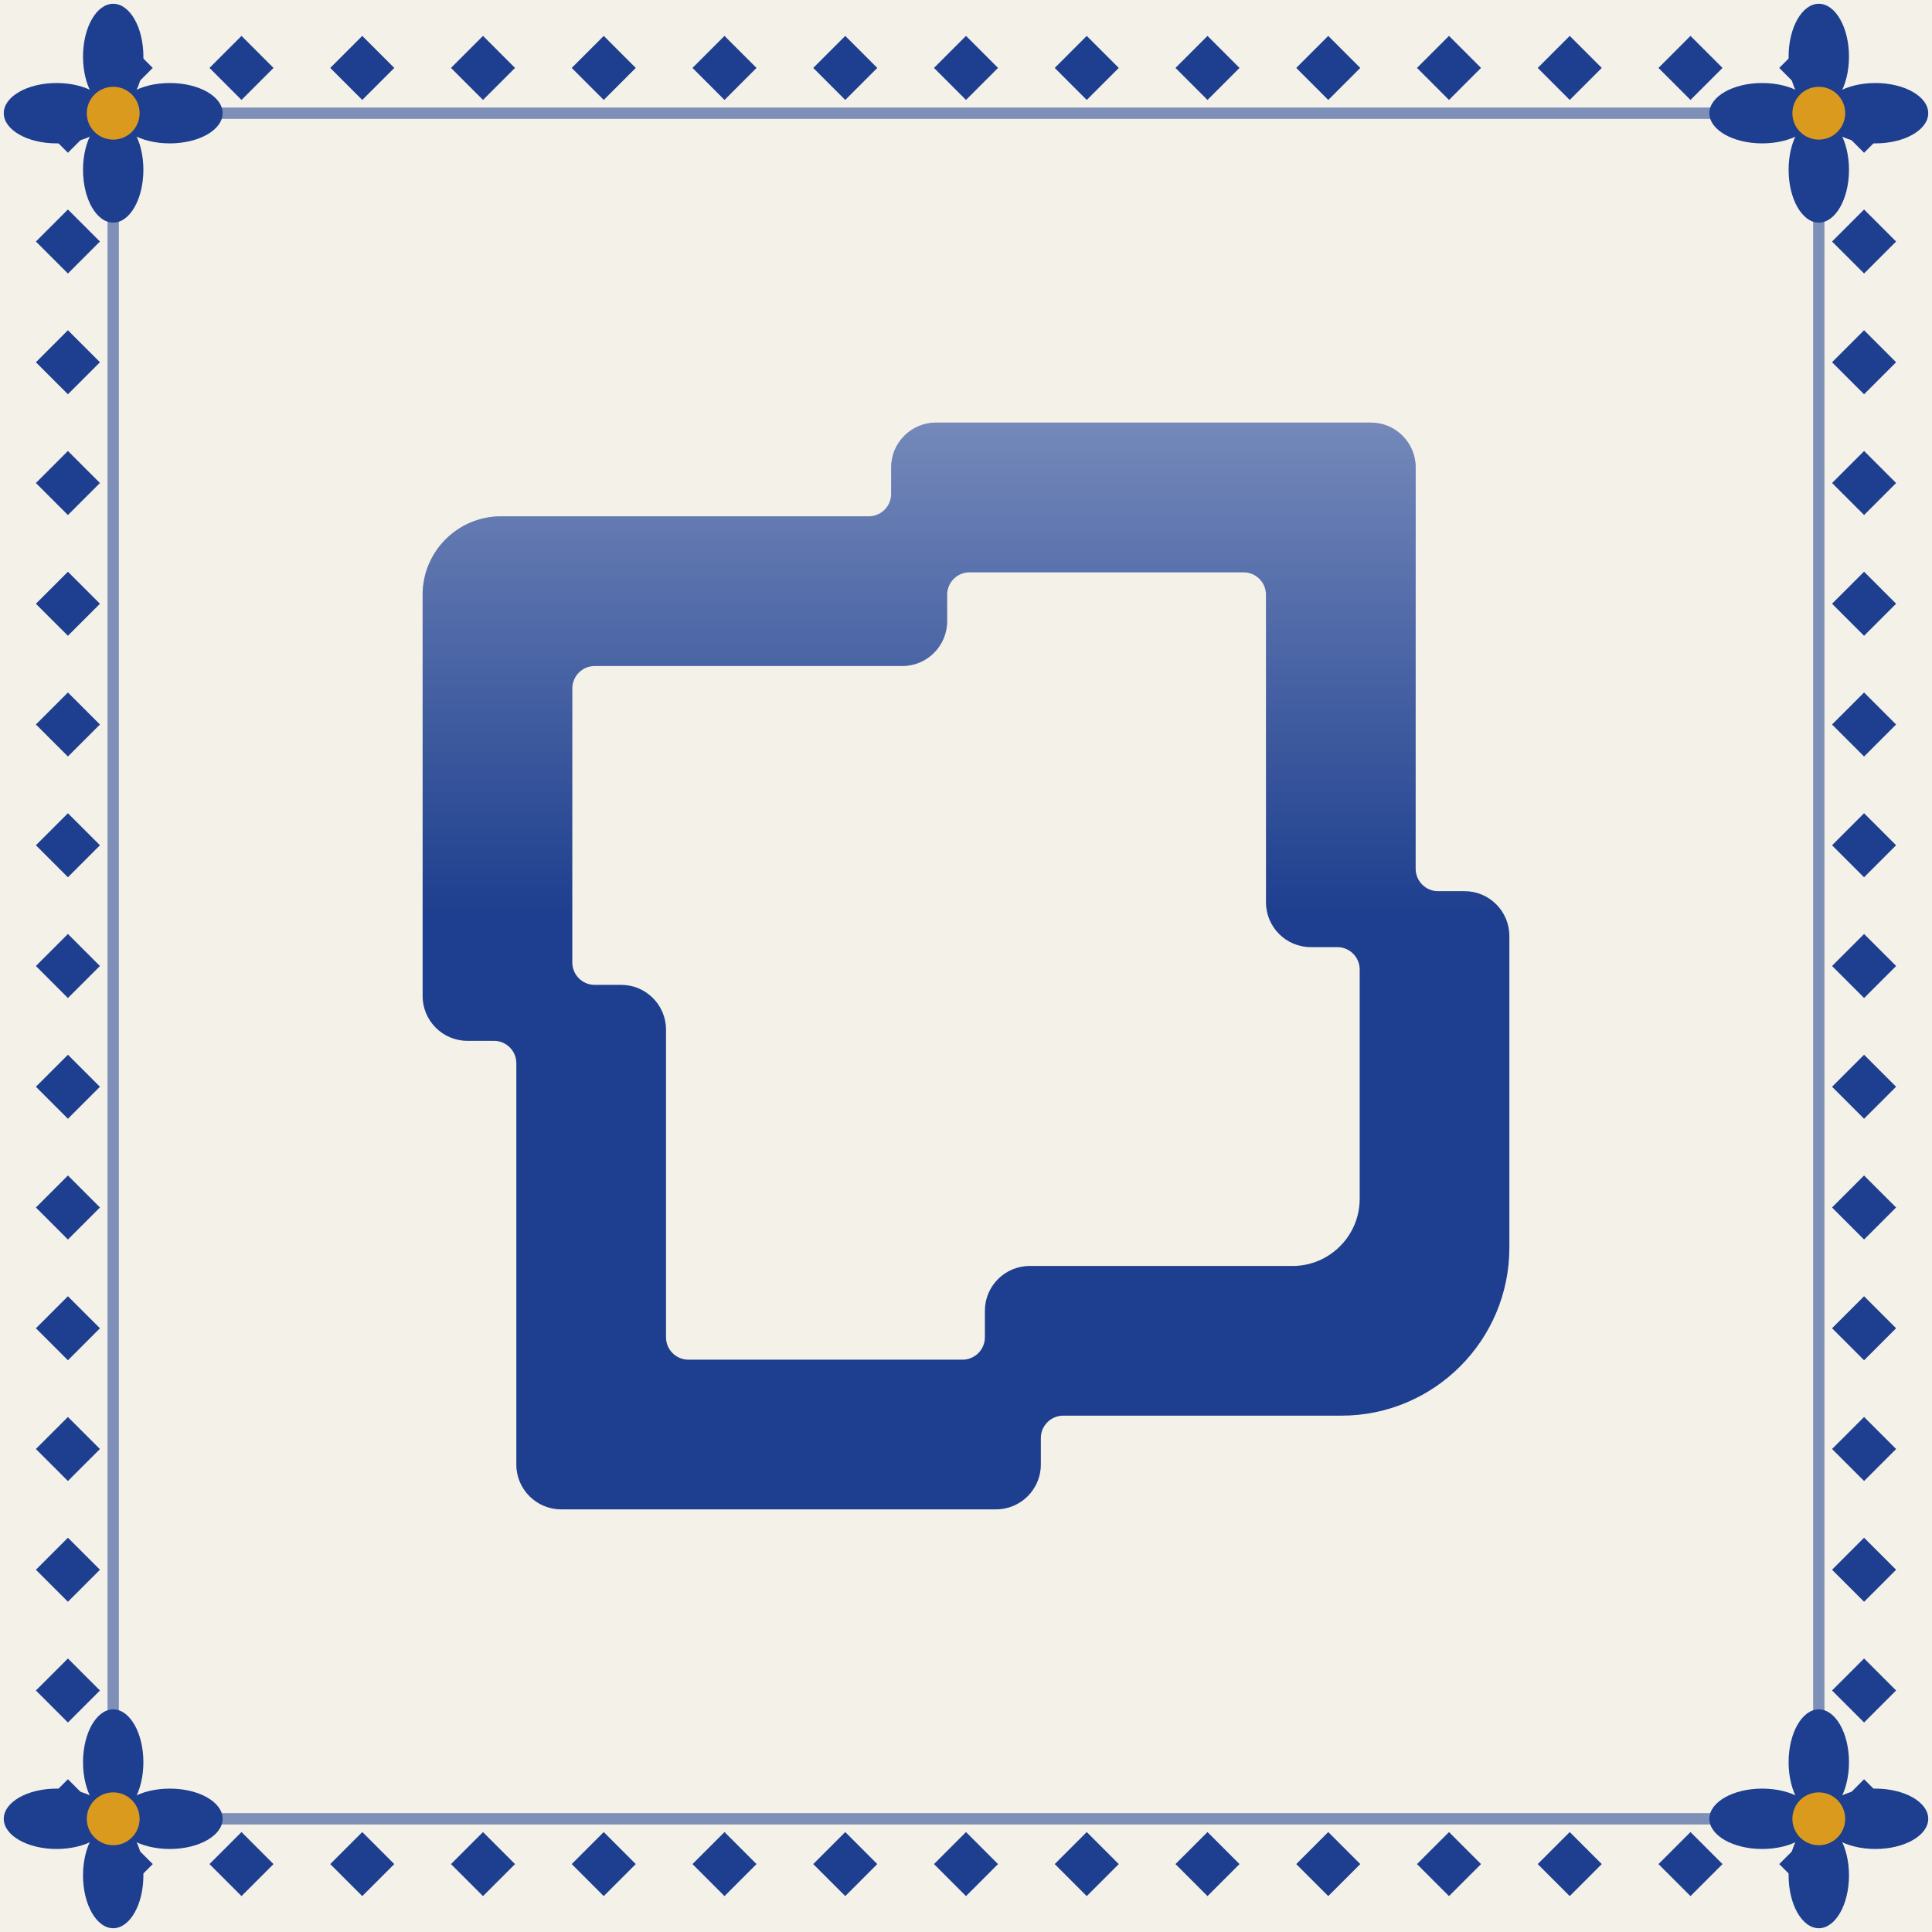
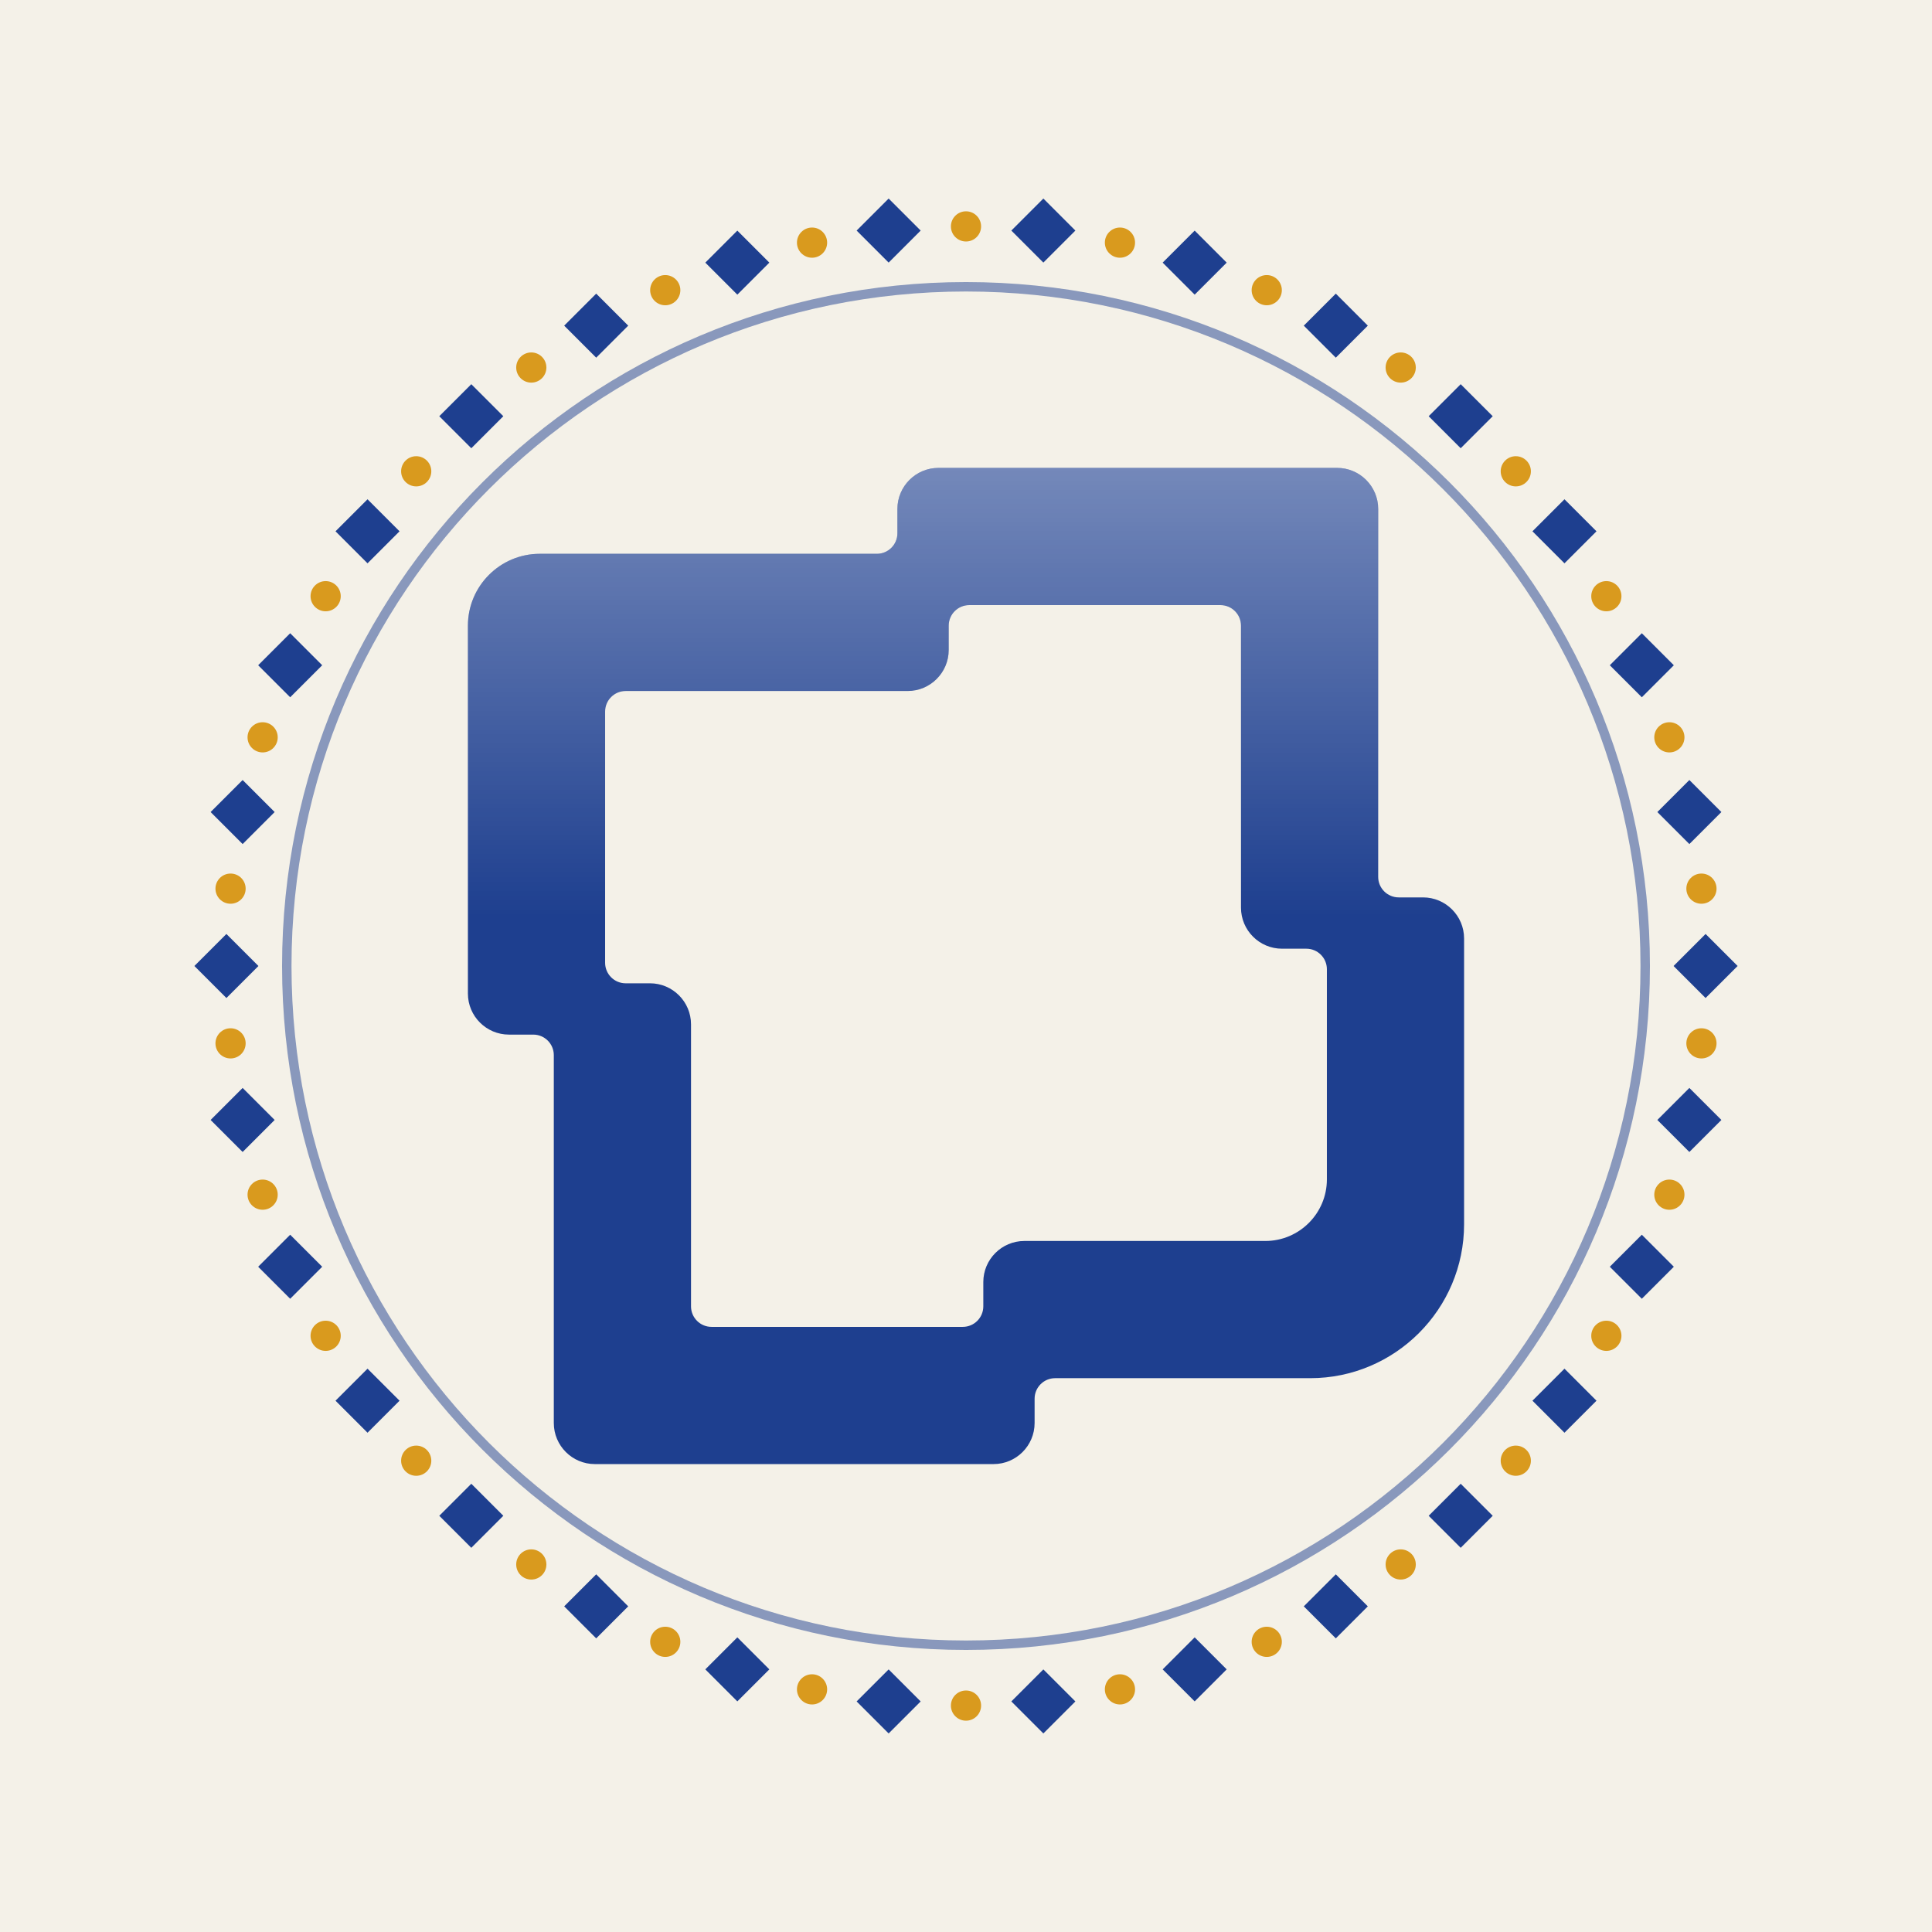
<svg xmlns="http://www.w3.org/2000/svg" viewBox="0 0 512 512" width="512" height="512">
  <defs>
-     <path id="talavera-iso" d="M224.919,110.004h-5.319c-2.476,0-4.487-2.011-4.487-4.487V25.081c0-4.947-4.027-8.973-8.973-8.973h-87.162c-4.947,0-8.973,4.027-8.973,8.973v5.319c0,2.476-2.011,4.487-4.487,4.487H31.811c-8.658,0-15.703,7.046-15.703,15.703v80.436c0,4.947,4.027,8.973,8.973,8.973h5.319c2.476,0,4.487,2.011,4.487,4.487v80.432c0,4.947,4.027,8.973,8.973,8.973h87.166c4.947,0,8.973-4.027,8.973-8.973v-5.319c0-2.476,2.011-4.487,4.487-4.487h55.755c18.556,0,33.65-15.094,33.65-33.65v-62.485c0-4.947-4.027-8.973-8.973-8.973ZM55.91,128.783h-5.319c-2.476,0-4.487-2.011-4.487-4.487v-54.927c0-2.476,2.011-4.487,4.487-4.487h61.657c4.947,0,8.973-4.027,8.973-8.973v-5.319c0-2.476,2.011-4.487,4.487-4.487h54.923c2.476,0,4.487,2.011,4.487,4.487v61.657c0,4.947,4.027,8.973,8.973,8.973h5.319c2.476,0,4.487,2.011,4.487,4.487v45.949c0,7.422-6.038,13.46-13.46,13.46h-52.679c-4.947,0-8.973,4.027-8.973,8.973v5.319c0,2.476-2.011,4.487-4.487,4.487h-54.927c-2.476,0-4.487-2.011-4.487-4.487v-61.653c0-4.947-4.027-8.973-8.973-8.973Z" transform="translate(90.699 90.699) scale(1.3224)" fill-rule="evenodd" />
+     <path id="talavera-iso" d="M224.919,110.004h-5.319c-2.476,0-4.487-2.011-4.487-4.487V25.081c0-4.947-4.027-8.973-8.973-8.973h-87.162c-4.947,0-8.973,4.027-8.973,8.973v5.319c0,2.476-2.011,4.487-4.487,4.487H31.811c-8.658,0-15.703,7.046-15.703,15.703v80.436c0,4.947,4.027,8.973,8.973,8.973h5.319c2.476,0,4.487,2.011,4.487,4.487v80.432c0,4.947,4.027,8.973,8.973,8.973h87.166c4.947,0,8.973-4.027,8.973-8.973v-5.319c0-2.476,2.011-4.487,4.487-4.487h55.755c18.556,0,33.65-15.094,33.65-33.65v-62.485c0-4.947-4.027-8.973-8.973-8.973ZM55.91,128.783h-5.319c-2.476,0-4.487-2.011-4.487-4.487v-54.927c0-2.476,2.011-4.487,4.487-4.487h61.657c4.947,0,8.973-4.027,8.973-8.973v-5.319c0-2.476,2.011-4.487,4.487-4.487h54.923c2.476,0,4.487,2.011,4.487,4.487v61.657c0,4.947,4.027,8.973,8.973,8.973h5.319c2.476,0,4.487,2.011,4.487,4.487v45.949c0,7.422-6.038,13.46-13.46,13.46h-52.679c-4.947,0-8.973,4.027-8.973,8.973v5.319c0,2.476-2.011,4.487-4.487,4.487h-54.927c-2.476,0-4.487-2.011-4.487-4.487v-61.653c0-4.947-4.027-8.973-8.973-8.973Z" transform="translate(104.474 104.474) scale(1.2122)" fill-rule="evenodd" />
    <linearGradient id="talavera-vid" x1="0" y1="0" x2="0" y2="1">
      <stop offset="0" stop-color="#fff" stop-opacity=".38" />
      <stop offset=".45" stop-color="#fff" stop-opacity="0" />
    </linearGradient>
  </defs>
  <rect width="512" height="512" fill="#f4f1e8" />
-   <rect x="30" y="30" width="452" height="452" rx="14" fill="none" stroke="#1e3f8f" stroke-width="3" opacity=".55" />
-   <rect x="26" y="12" width="12" height="12" fill="#1e3f8f" transform="rotate(45 32 18)" />
-   <rect x="58" y="12" width="12" height="12" fill="#1e3f8f" transform="rotate(45 64 18)" />
-   <rect x="90" y="12" width="12" height="12" fill="#1e3f8f" transform="rotate(45 96 18)" />
-   <rect x="122" y="12" width="12" height="12" fill="#1e3f8f" transform="rotate(45 128 18)" />
-   <rect x="154" y="12" width="12" height="12" fill="#1e3f8f" transform="rotate(45 160 18)" />
-   <rect x="186" y="12" width="12" height="12" fill="#1e3f8f" transform="rotate(45 192 18)" />
-   <rect x="218" y="12" width="12" height="12" fill="#1e3f8f" transform="rotate(45 224 18)" />
-   <rect x="250" y="12" width="12" height="12" fill="#1e3f8f" transform="rotate(45 256 18)" />
-   <rect x="282" y="12" width="12" height="12" fill="#1e3f8f" transform="rotate(45 288 18)" />
-   <rect x="314" y="12" width="12" height="12" fill="#1e3f8f" transform="rotate(45 320 18)" />
-   <rect x="346" y="12" width="12" height="12" fill="#1e3f8f" transform="rotate(45 352 18)" />
-   <rect x="378" y="12" width="12" height="12" fill="#1e3f8f" transform="rotate(45 384 18)" />
-   <rect x="410" y="12" width="12" height="12" fill="#1e3f8f" transform="rotate(45 416 18)" />
-   <rect x="442" y="12" width="12" height="12" fill="#1e3f8f" transform="rotate(45 448 18)" />
-   <rect x="474" y="12" width="12" height="12" fill="#1e3f8f" transform="rotate(45 480 18)" />
-   <g transform="rotate(180 256 256)">
-     <rect x="26" y="12" width="12" height="12" fill="#1e3f8f" transform="rotate(45 32 18)" />
-     <rect x="58" y="12" width="12" height="12" fill="#1e3f8f" transform="rotate(45 64 18)" />
-     <rect x="90" y="12" width="12" height="12" fill="#1e3f8f" transform="rotate(45 96 18)" />
-     <rect x="122" y="12" width="12" height="12" fill="#1e3f8f" transform="rotate(45 128 18)" />
-     <rect x="154" y="12" width="12" height="12" fill="#1e3f8f" transform="rotate(45 160 18)" />
-     <rect x="186" y="12" width="12" height="12" fill="#1e3f8f" transform="rotate(45 192 18)" />
-     <rect x="218" y="12" width="12" height="12" fill="#1e3f8f" transform="rotate(45 224 18)" />
-     <rect x="250" y="12" width="12" height="12" fill="#1e3f8f" transform="rotate(45 256 18)" />
-     <rect x="282" y="12" width="12" height="12" fill="#1e3f8f" transform="rotate(45 288 18)" />
-     <rect x="314" y="12" width="12" height="12" fill="#1e3f8f" transform="rotate(45 320 18)" />
-     <rect x="346" y="12" width="12" height="12" fill="#1e3f8f" transform="rotate(45 352 18)" />
-     <rect x="378" y="12" width="12" height="12" fill="#1e3f8f" transform="rotate(45 384 18)" />
-     <rect x="410" y="12" width="12" height="12" fill="#1e3f8f" transform="rotate(45 416 18)" />
-     <rect x="442" y="12" width="12" height="12" fill="#1e3f8f" transform="rotate(45 448 18)" />
-     <rect x="474" y="12" width="12" height="12" fill="#1e3f8f" transform="rotate(45 480 18)" />
+   <circle cx="256" cy="256" r="180" fill="none" stroke="#1e3f8f" stroke-width="2.5" opacity=".5" />
+   <g transform="translate(452.0 256.0)">
+     <rect x="-6" y="-6" width="12" height="12" fill="#1e3f8f" transform="rotate(45)" />
  </g>
-   <g transform="rotate(90 256 256)">
-     <rect x="26" y="12" width="12" height="12" fill="#1e3f8f" transform="rotate(45 32 18)" />
-     <rect x="58" y="12" width="12" height="12" fill="#1e3f8f" transform="rotate(45 64 18)" />
-     <rect x="90" y="12" width="12" height="12" fill="#1e3f8f" transform="rotate(45 96 18)" />
-     <rect x="122" y="12" width="12" height="12" fill="#1e3f8f" transform="rotate(45 128 18)" />
-     <rect x="154" y="12" width="12" height="12" fill="#1e3f8f" transform="rotate(45 160 18)" />
-     <rect x="186" y="12" width="12" height="12" fill="#1e3f8f" transform="rotate(45 192 18)" />
-     <rect x="218" y="12" width="12" height="12" fill="#1e3f8f" transform="rotate(45 224 18)" />
-     <rect x="250" y="12" width="12" height="12" fill="#1e3f8f" transform="rotate(45 256 18)" />
-     <rect x="282" y="12" width="12" height="12" fill="#1e3f8f" transform="rotate(45 288 18)" />
-     <rect x="314" y="12" width="12" height="12" fill="#1e3f8f" transform="rotate(45 320 18)" />
-     <rect x="346" y="12" width="12" height="12" fill="#1e3f8f" transform="rotate(45 352 18)" />
-     <rect x="378" y="12" width="12" height="12" fill="#1e3f8f" transform="rotate(45 384 18)" />
-     <rect x="410" y="12" width="12" height="12" fill="#1e3f8f" transform="rotate(45 416 18)" />
-     <rect x="442" y="12" width="12" height="12" fill="#1e3f8f" transform="rotate(45 448 18)" />
-     <rect x="474" y="12" width="12" height="12" fill="#1e3f8f" transform="rotate(45 480 18)" />
+   <g transform="translate(447.7 296.8)">
+     <rect x="-6" y="-6" width="12" height="12" fill="#1e3f8f" transform="rotate(45)" />
  </g>
-   <g transform="rotate(-90 256 256)">
-     <rect x="26" y="12" width="12" height="12" fill="#1e3f8f" transform="rotate(45 32 18)" />
-     <rect x="58" y="12" width="12" height="12" fill="#1e3f8f" transform="rotate(45 64 18)" />
-     <rect x="90" y="12" width="12" height="12" fill="#1e3f8f" transform="rotate(45 96 18)" />
-     <rect x="122" y="12" width="12" height="12" fill="#1e3f8f" transform="rotate(45 128 18)" />
-     <rect x="154" y="12" width="12" height="12" fill="#1e3f8f" transform="rotate(45 160 18)" />
-     <rect x="186" y="12" width="12" height="12" fill="#1e3f8f" transform="rotate(45 192 18)" />
-     <rect x="218" y="12" width="12" height="12" fill="#1e3f8f" transform="rotate(45 224 18)" />
-     <rect x="250" y="12" width="12" height="12" fill="#1e3f8f" transform="rotate(45 256 18)" />
-     <rect x="282" y="12" width="12" height="12" fill="#1e3f8f" transform="rotate(45 288 18)" />
-     <rect x="314" y="12" width="12" height="12" fill="#1e3f8f" transform="rotate(45 320 18)" />
-     <rect x="346" y="12" width="12" height="12" fill="#1e3f8f" transform="rotate(45 352 18)" />
-     <rect x="378" y="12" width="12" height="12" fill="#1e3f8f" transform="rotate(45 384 18)" />
-     <rect x="410" y="12" width="12" height="12" fill="#1e3f8f" transform="rotate(45 416 18)" />
-     <rect x="442" y="12" width="12" height="12" fill="#1e3f8f" transform="rotate(45 448 18)" />
-     <rect x="474" y="12" width="12" height="12" fill="#1e3f8f" transform="rotate(45 480 18)" />
+   <g transform="translate(435.1 335.7)">
+     <rect x="-6" y="-6" width="12" height="12" fill="#1e3f8f" transform="rotate(45)" />
  </g>
-   <g transform="translate(30 30) rotate(0)">
-     <g fill="#1e3f8f">
-       <ellipse cx="0" cy="-15" rx="8" ry="14" transform="rotate(0)" />
-       <ellipse cx="0" cy="-15" rx="8" ry="14" transform="rotate(90)" />
-       <ellipse cx="0" cy="-15" rx="8" ry="14" transform="rotate(180)" />
-       <ellipse cx="0" cy="-15" rx="8" ry="14" transform="rotate(270)" />
-     </g>
-     <circle r="7" fill="#d99a1e" />
+   <g transform="translate(414.6 371.2)">
+     <rect x="-6" y="-6" width="12" height="12" fill="#1e3f8f" transform="rotate(45)" />
  </g>
-   <g transform="translate(482 30) rotate(90)">
-     <g fill="#1e3f8f">
-       <ellipse cx="0" cy="-15" rx="8" ry="14" transform="rotate(0)" />
-       <ellipse cx="0" cy="-15" rx="8" ry="14" transform="rotate(90)" />
-       <ellipse cx="0" cy="-15" rx="8" ry="14" transform="rotate(180)" />
-       <ellipse cx="0" cy="-15" rx="8" ry="14" transform="rotate(270)" />
-     </g>
-     <circle r="7" fill="#d99a1e" />
+   <g transform="translate(387.1 401.7)">
+     <rect x="-6" y="-6" width="12" height="12" fill="#1e3f8f" transform="rotate(45)" />
  </g>
-   <g transform="translate(482 482) rotate(180)">
-     <g fill="#1e3f8f">
-       <ellipse cx="0" cy="-15" rx="8" ry="14" transform="rotate(0)" />
-       <ellipse cx="0" cy="-15" rx="8" ry="14" transform="rotate(90)" />
-       <ellipse cx="0" cy="-15" rx="8" ry="14" transform="rotate(180)" />
-       <ellipse cx="0" cy="-15" rx="8" ry="14" transform="rotate(270)" />
-     </g>
-     <circle r="7" fill="#d99a1e" />
+   <g transform="translate(354.0 425.7)">
+     <rect x="-6" y="-6" width="12" height="12" fill="#1e3f8f" transform="rotate(45)" />
  </g>
-   <g transform="translate(30 482) rotate(270)">
-     <g fill="#1e3f8f">
-       <ellipse cx="0" cy="-15" rx="8" ry="14" transform="rotate(0)" />
-       <ellipse cx="0" cy="-15" rx="8" ry="14" transform="rotate(90)" />
-       <ellipse cx="0" cy="-15" rx="8" ry="14" transform="rotate(180)" />
-       <ellipse cx="0" cy="-15" rx="8" ry="14" transform="rotate(270)" />
-     </g>
-     <circle r="7" fill="#d99a1e" />
+   <g transform="translate(316.6 442.4)">
+     <rect x="-6" y="-6" width="12" height="12" fill="#1e3f8f" transform="rotate(45)" />
+   </g>
+   <g transform="translate(276.5 450.9)">
+     <rect x="-6" y="-6" width="12" height="12" fill="#1e3f8f" transform="rotate(45)" />
+   </g>
+   <g transform="translate(235.5 450.9)">
+     <rect x="-6" y="-6" width="12" height="12" fill="#1e3f8f" transform="rotate(45)" />
+   </g>
+   <g transform="translate(195.4 442.4)">
+     <rect x="-6" y="-6" width="12" height="12" fill="#1e3f8f" transform="rotate(45)" />
+   </g>
+   <g transform="translate(158.0 425.7)">
+     <rect x="-6" y="-6" width="12" height="12" fill="#1e3f8f" transform="rotate(45)" />
+   </g>
+   <g transform="translate(124.9 401.7)">
+     <rect x="-6" y="-6" width="12" height="12" fill="#1e3f8f" transform="rotate(45)" />
+   </g>
+   <g transform="translate(97.4 371.2)">
+     <rect x="-6" y="-6" width="12" height="12" fill="#1e3f8f" transform="rotate(45)" />
+   </g>
+   <g transform="translate(76.9 335.7)">
+     <rect x="-6" y="-6" width="12" height="12" fill="#1e3f8f" transform="rotate(45)" />
+   </g>
+   <g transform="translate(64.3 296.8)">
+     <rect x="-6" y="-6" width="12" height="12" fill="#1e3f8f" transform="rotate(45)" />
+   </g>
+   <g transform="translate(60.0 256.0)">
+     <rect x="-6" y="-6" width="12" height="12" fill="#1e3f8f" transform="rotate(45)" />
+   </g>
+   <g transform="translate(64.3 215.2)">
+     <rect x="-6" y="-6" width="12" height="12" fill="#1e3f8f" transform="rotate(45)" />
+   </g>
+   <g transform="translate(76.9 176.3)">
+     <rect x="-6" y="-6" width="12" height="12" fill="#1e3f8f" transform="rotate(45)" />
+   </g>
+   <g transform="translate(97.4 140.8)">
+     <rect x="-6" y="-6" width="12" height="12" fill="#1e3f8f" transform="rotate(45)" />
+   </g>
+   <g transform="translate(124.9 110.3)">
+     <rect x="-6" y="-6" width="12" height="12" fill="#1e3f8f" transform="rotate(45)" />
+   </g>
+   <g transform="translate(158.0 86.3)">
+     <rect x="-6" y="-6" width="12" height="12" fill="#1e3f8f" transform="rotate(45)" />
+   </g>
+   <g transform="translate(195.4 69.6)">
+     <rect x="-6" y="-6" width="12" height="12" fill="#1e3f8f" transform="rotate(45)" />
+   </g>
+   <g transform="translate(235.5 61.1)">
+     <rect x="-6" y="-6" width="12" height="12" fill="#1e3f8f" transform="rotate(45)" />
+   </g>
+   <g transform="translate(276.5 61.1)">
+     <rect x="-6" y="-6" width="12" height="12" fill="#1e3f8f" transform="rotate(45)" />
+   </g>
+   <g transform="translate(316.6 69.6)">
+     <rect x="-6" y="-6" width="12" height="12" fill="#1e3f8f" transform="rotate(45)" />
+   </g>
+   <g transform="translate(354.0 86.3)">
+     <rect x="-6" y="-6" width="12" height="12" fill="#1e3f8f" transform="rotate(45)" />
+   </g>
+   <g transform="translate(387.1 110.3)">
+     <rect x="-6" y="-6" width="12" height="12" fill="#1e3f8f" transform="rotate(45)" />
+   </g>
+   <g transform="translate(414.6 140.8)">
+     <rect x="-6" y="-6" width="12" height="12" fill="#1e3f8f" transform="rotate(45)" />
+   </g>
+   <g transform="translate(435.1 176.3)">
+     <rect x="-6" y="-6" width="12" height="12" fill="#1e3f8f" transform="rotate(45)" />
+   </g>
+   <g transform="translate(447.7 215.2)">
+     <rect x="-6" y="-6" width="12" height="12" fill="#1e3f8f" transform="rotate(45)" />
+   </g>
+   <g transform="translate(450.9 276.5)">
+     <circle r="4" fill="#d99a1e" />
+   </g>
+   <g transform="translate(442.4 316.6)">
+     <circle r="4" fill="#d99a1e" />
+   </g>
+   <g transform="translate(425.7 354.0)">
+     <circle r="4" fill="#d99a1e" />
+   </g>
+   <g transform="translate(401.7 387.1)">
+     <circle r="4" fill="#d99a1e" />
+   </g>
+   <g transform="translate(371.2 414.6)">
+     <circle r="4" fill="#d99a1e" />
+   </g>
+   <g transform="translate(335.7 435.1)">
+     <circle r="4" fill="#d99a1e" />
+   </g>
+   <g transform="translate(296.8 447.7)">
+     <circle r="4" fill="#d99a1e" />
+   </g>
+   <g transform="translate(256.0 452.0)">
+     <circle r="4" fill="#d99a1e" />
+   </g>
+   <g transform="translate(215.2 447.7)">
+     <circle r="4" fill="#d99a1e" />
+   </g>
+   <g transform="translate(176.3 435.1)">
+     <circle r="4" fill="#d99a1e" />
+   </g>
+   <g transform="translate(140.8 414.6)">
+     <circle r="4" fill="#d99a1e" />
+   </g>
+   <g transform="translate(110.3 387.1)">
+     <circle r="4" fill="#d99a1e" />
+   </g>
+   <g transform="translate(86.3 354.0)">
+     <circle r="4" fill="#d99a1e" />
+   </g>
+   <g transform="translate(69.6 316.6)">
+     <circle r="4" fill="#d99a1e" />
+   </g>
+   <g transform="translate(61.1 276.5)">
+     <circle r="4" fill="#d99a1e" />
+   </g>
+   <g transform="translate(61.1 235.5)">
+     <circle r="4" fill="#d99a1e" />
+   </g>
+   <g transform="translate(69.6 195.4)">
+     <circle r="4" fill="#d99a1e" />
+   </g>
+   <g transform="translate(86.3 158.0)">
+     <circle r="4" fill="#d99a1e" />
+   </g>
+   <g transform="translate(110.3 124.9)">
+     <circle r="4" fill="#d99a1e" />
+   </g>
+   <g transform="translate(140.8 97.4)">
+     <circle r="4" fill="#d99a1e" />
+   </g>
+   <g transform="translate(176.3 76.9)">
+     <circle r="4" fill="#d99a1e" />
+   </g>
+   <g transform="translate(215.2 64.3)">
+     <circle r="4" fill="#d99a1e" />
+   </g>
+   <g transform="translate(256.0 60.0)">
+     <circle r="4" fill="#d99a1e" />
+   </g>
+   <g transform="translate(296.8 64.3)">
+     <circle r="4" fill="#d99a1e" />
+   </g>
+   <g transform="translate(335.7 76.9)">
+     <circle r="4" fill="#d99a1e" />
+   </g>
+   <g transform="translate(371.2 97.4)">
+     <circle r="4" fill="#d99a1e" />
+   </g>
+   <g transform="translate(401.7 124.9)">
+     <circle r="4" fill="#d99a1e" />
+   </g>
+   <g transform="translate(425.7 158.0)">
+     <circle r="4" fill="#d99a1e" />
+   </g>
+   <g transform="translate(442.4 195.4)">
+     <circle r="4" fill="#d99a1e" />
+   </g>
+   <g transform="translate(450.9 235.5)">
+     <circle r="4" fill="#d99a1e" />
  </g>
  <use href="#talavera-iso" fill="#1e3f8f" />
  <use href="#talavera-iso" fill="url(#talavera-vid)" />
</svg>
